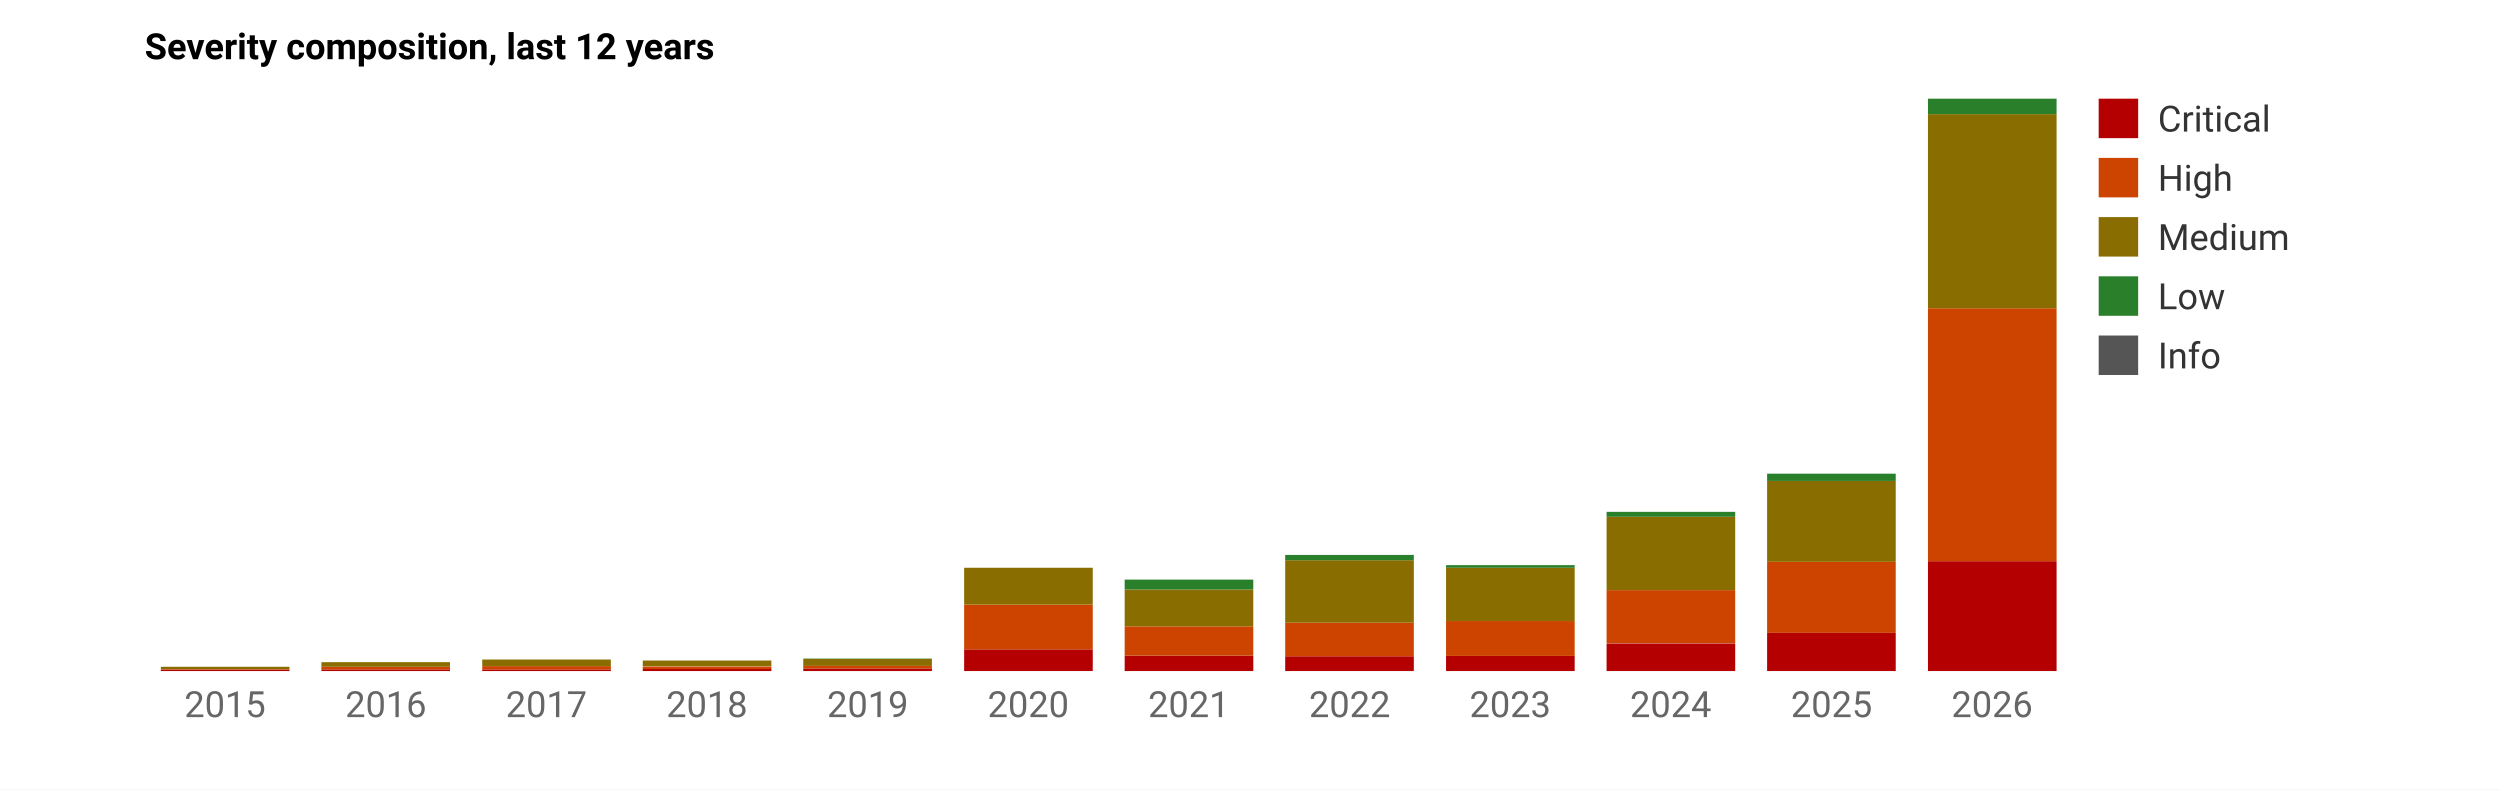
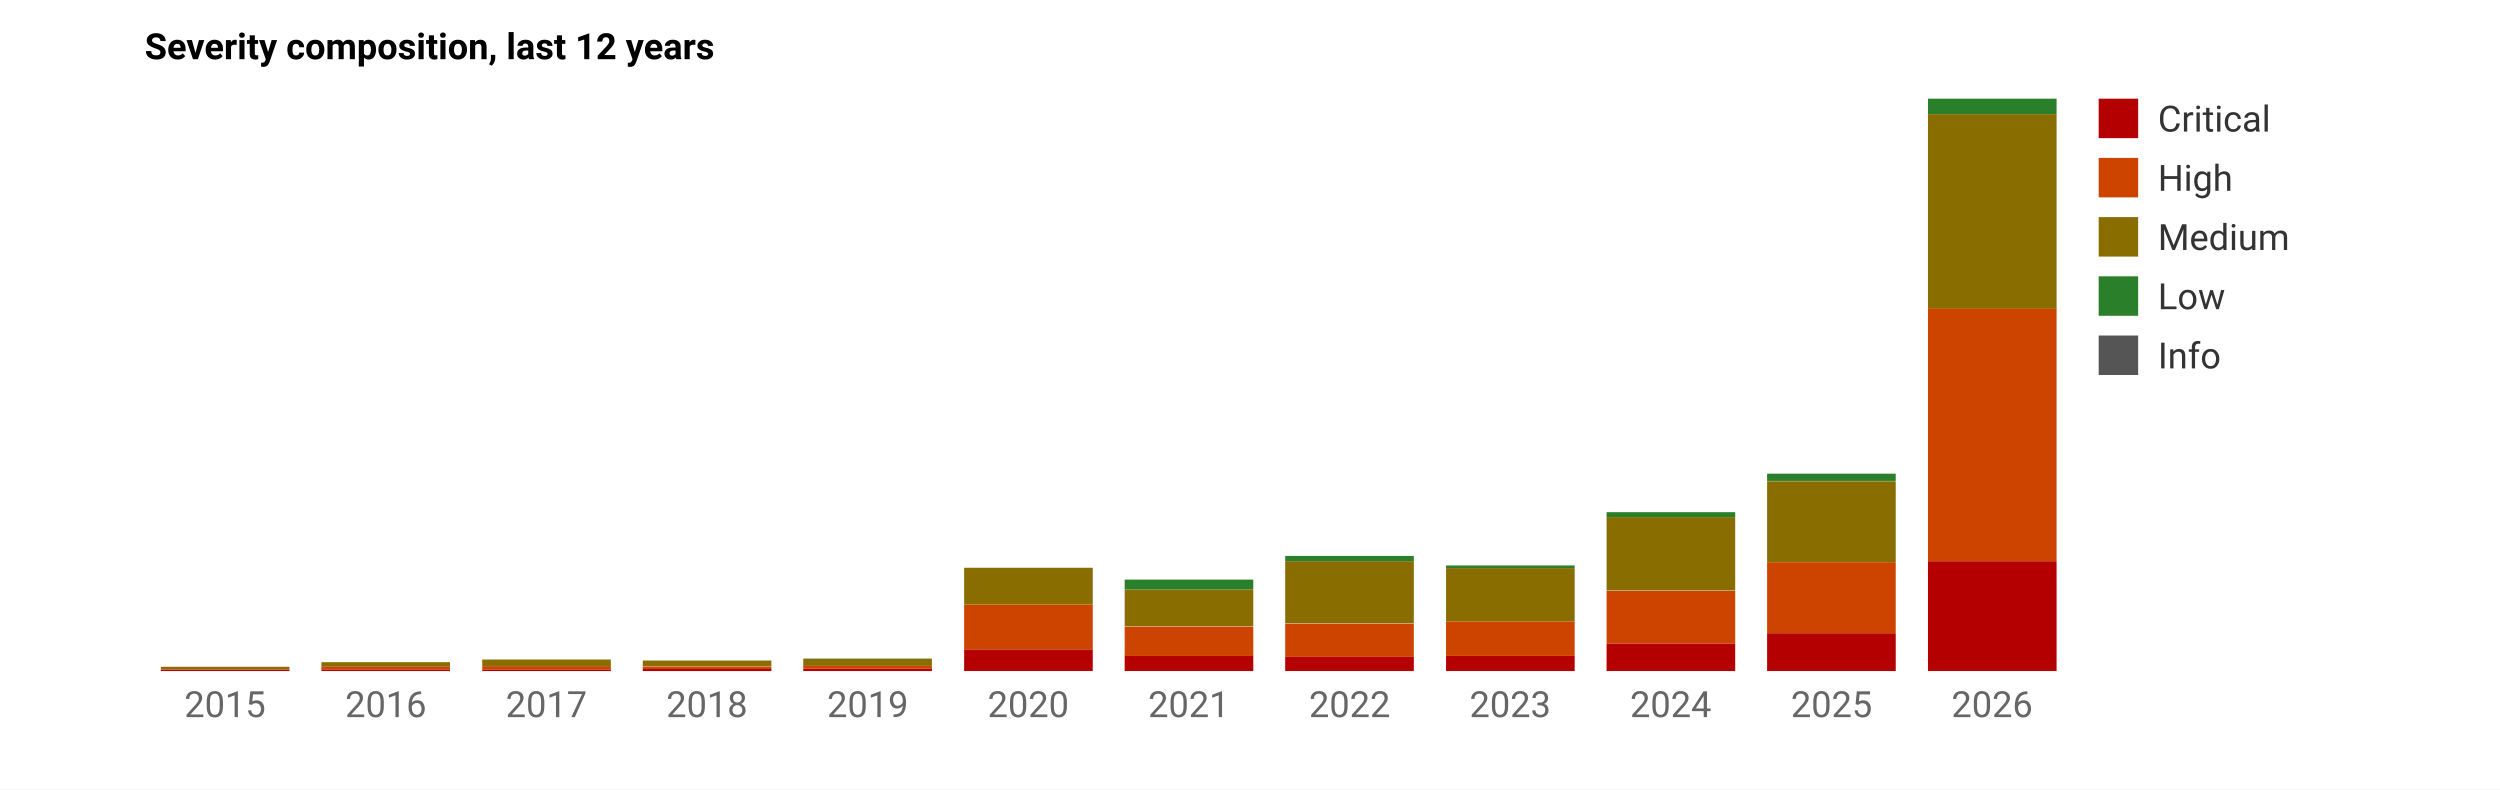
<svg xmlns="http://www.w3.org/2000/svg" viewBox="0 0 760 240" role="img" aria-label="Severity composition per year" font-family="system-ui,-apple-system,Segoe UI,Roboto,sans-serif" font-size="11">
  <rect x="0" y="0" width="100%" height="100%" fill="white" />
  <text x="44" y="18" font-weight="600">Severity composition, last 12 years</text>
  <rect x="48.9" y="203.6" width="39.1" height="0.4" fill="#b40000" />
  <rect x="48.9" y="203.4" width="39.1" height="0.2" fill="#cc4400" />
  <rect x="48.9" y="202.7" width="39.1" height="0.7" fill="#8a6d00" />
  <text x="68.4" y="218" text-anchor="middle" fill="#666">2015</text>
  <rect x="97.7" y="203.5" width="39.1" height="0.5" fill="#b40000" />
  <rect x="97.7" y="202.7" width="39.1" height="0.8" fill="#cc4400" />
  <rect x="97.7" y="201.3" width="39.1" height="1.4" fill="#8a6d00" />
  <text x="117.3" y="218" text-anchor="middle" fill="#666">2016</text>
  <rect x="146.6" y="203.5" width="39.1" height="0.5" fill="#b40000" />
  <rect x="146.6" y="202.5" width="39.1" height="1.0" fill="#cc4400" />
  <rect x="146.6" y="200.5" width="39.1" height="2.0" fill="#8a6d00" />
  <rect x="146.6" y="200.5" width="39.1" height="0.0" fill="#2a7f2a" />
  <text x="166.1" y="218" text-anchor="middle" fill="#666">2017</text>
  <rect x="195.4" y="203.3" width="39.1" height="0.7" fill="#b40000" />
  <rect x="195.4" y="202.6" width="39.1" height="0.8" fill="#cc4400" />
  <rect x="195.4" y="200.8" width="39.1" height="1.7" fill="#8a6d00" />
  <text x="214.9" y="218" text-anchor="middle" fill="#666">2018</text>
  <rect x="244.2" y="203.2" width="39.1" height="0.8" fill="#b40000" />
  <rect x="244.2" y="202.3" width="39.1" height="0.9" fill="#cc4400" />
  <rect x="244.2" y="200.3" width="39.1" height="2.1" fill="#8a6d00" />
  <rect x="244.2" y="200.2" width="39.1" height="0.1" fill="#2a7f2a" />
  <text x="263.8" y="218" text-anchor="middle" fill="#666">2019</text>
  <rect x="293.1" y="197.4" width="39.1" height="6.6" fill="#b40000" />
  <rect x="293.1" y="183.8" width="39.1" height="13.6" fill="#cc4400" />
  <rect x="293.1" y="172.6" width="39.1" height="11.2" fill="#8a6d00" />
  <rect x="293.1" y="172.6" width="39.1" height="0.0" fill="#2a7f2a" />
  <text x="312.6" y="218" text-anchor="middle" fill="#666">2020</text>
  <rect x="341.9" y="199.3" width="39.1" height="4.7" fill="#b40000" />
-   <rect x="341.9" y="190.4" width="39.1" height="8.9" fill="#cc4400" />
+   <rect x="341.9" y="190.5" width="39.1" height="8.9" fill="#cc4400" />
  <rect x="341.9" y="179.2" width="39.1" height="11.2" fill="#8a6d00" />
  <rect x="341.9" y="176.2" width="39.1" height="3.0" fill="#2a7f2a" />
  <text x="361.4" y="218" text-anchor="middle" fill="#666">2021</text>
-   <rect x="390.7" y="199.5" width="39.1" height="4.5" fill="#b40000" />
-   <rect x="390.7" y="189.3" width="39.1" height="10.2" fill="#cc4400" />
-   <rect x="390.7" y="170.3" width="39.1" height="19.0" fill="#8a6d00" />
-   <rect x="390.7" y="168.7" width="39.1" height="1.6" fill="#2a7f2a" />
+   <rect x="390.7" y="199.7" width="39.1" height="4.3" fill="#b40000" />
+   <rect x="390.7" y="189.6" width="39.1" height="10.1" fill="#cc4400" />
+   <rect x="390.7" y="170.6" width="39.1" height="18.9" fill="#8a6d00" />
+   <rect x="390.7" y="169.0" width="39.1" height="1.6" fill="#2a7f2a" />
  <text x="410.3" y="218" text-anchor="middle" fill="#666">2022</text>
  <rect x="439.6" y="199.4" width="39.1" height="4.6" fill="#b40000" />
-   <rect x="439.6" y="188.8" width="39.1" height="10.6" fill="#cc4400" />
-   <rect x="439.6" y="172.6" width="39.1" height="16.2" fill="#8a6d00" />
-   <rect x="439.6" y="171.8" width="39.1" height="0.8" fill="#2a7f2a" />
+   <rect x="439.6" y="188.9" width="39.1" height="10.5" fill="#cc4400" />
+   <rect x="439.6" y="172.7" width="39.1" height="16.2" fill="#8a6d00" />
+   <rect x="439.6" y="171.9" width="39.1" height="0.8" fill="#2a7f2a" />
  <text x="459.1" y="218" text-anchor="middle" fill="#666">2023</text>
  <rect x="488.4" y="195.6" width="39.1" height="8.4" fill="#b40000" />
-   <rect x="488.4" y="179.4" width="39.1" height="16.1" fill="#cc4400" />
-   <rect x="488.4" y="157.1" width="39.1" height="22.3" fill="#8a6d00" />
-   <rect x="488.4" y="155.6" width="39.1" height="1.5" fill="#2a7f2a" />
+   <rect x="488.4" y="179.6" width="39.1" height="16.0" fill="#cc4400" />
+   <rect x="488.4" y="157.2" width="39.1" height="22.3" fill="#8a6d00" />
+   <rect x="488.4" y="155.7" width="39.1" height="1.5" fill="#2a7f2a" />
  <text x="507.9" y="218" text-anchor="middle" fill="#666">2024</text>
-   <rect x="537.2" y="192.4" width="39.1" height="11.6" fill="#b40000" />
-   <rect x="537.2" y="170.8" width="39.1" height="21.6" fill="#cc4400" />
-   <rect x="537.2" y="146.2" width="39.1" height="24.6" fill="#8a6d00" />
+   <rect x="537.2" y="192.5" width="39.1" height="11.5" fill="#b40000" />
+   <rect x="537.2" y="170.9" width="39.1" height="21.6" fill="#cc4400" />
+   <rect x="537.2" y="146.3" width="39.1" height="24.6" fill="#8a6d00" />
  <rect x="537.2" y="144.0" width="39.1" height="2.2" fill="#2a7f2a" />
  <text x="556.8" y="218" text-anchor="middle" fill="#666">2025</text>
  <rect x="586.1" y="170.6" width="39.1" height="33.4" fill="#b40000" />
  <rect x="586.1" y="93.7" width="39.1" height="76.9" fill="#cc4400" />
-   <rect x="586.1" y="34.7" width="39.1" height="59.0" fill="#8a6d00" />
+   <rect x="586.1" y="34.7" width="39.1" height="59.1" fill="#8a6d00" />
  <rect x="586.1" y="30.0" width="39.1" height="4.7" fill="#2a7f2a" />
  <text x="605.6" y="218" text-anchor="middle" fill="#666">2026</text>
  <rect x="638" y="30" width="12" height="12" fill="#b40000" />
  <text x="656" y="40" fill="#333">Critical</text>
  <rect x="638" y="48" width="12" height="12" fill="#cc4400" />
  <text x="656" y="58" fill="#333">High</text>
  <rect x="638" y="66" width="12" height="12" fill="#8a6d00" />
  <text x="656" y="76" fill="#333">Medium</text>
  <rect x="638" y="84" width="12" height="12" fill="#2a7f2a" />
  <text x="656" y="94" fill="#333">Low</text>
  <rect x="638" y="102" width="12" height="12" fill="#555555" />
  <text x="656" y="112" fill="#333">Info</text>
</svg>
